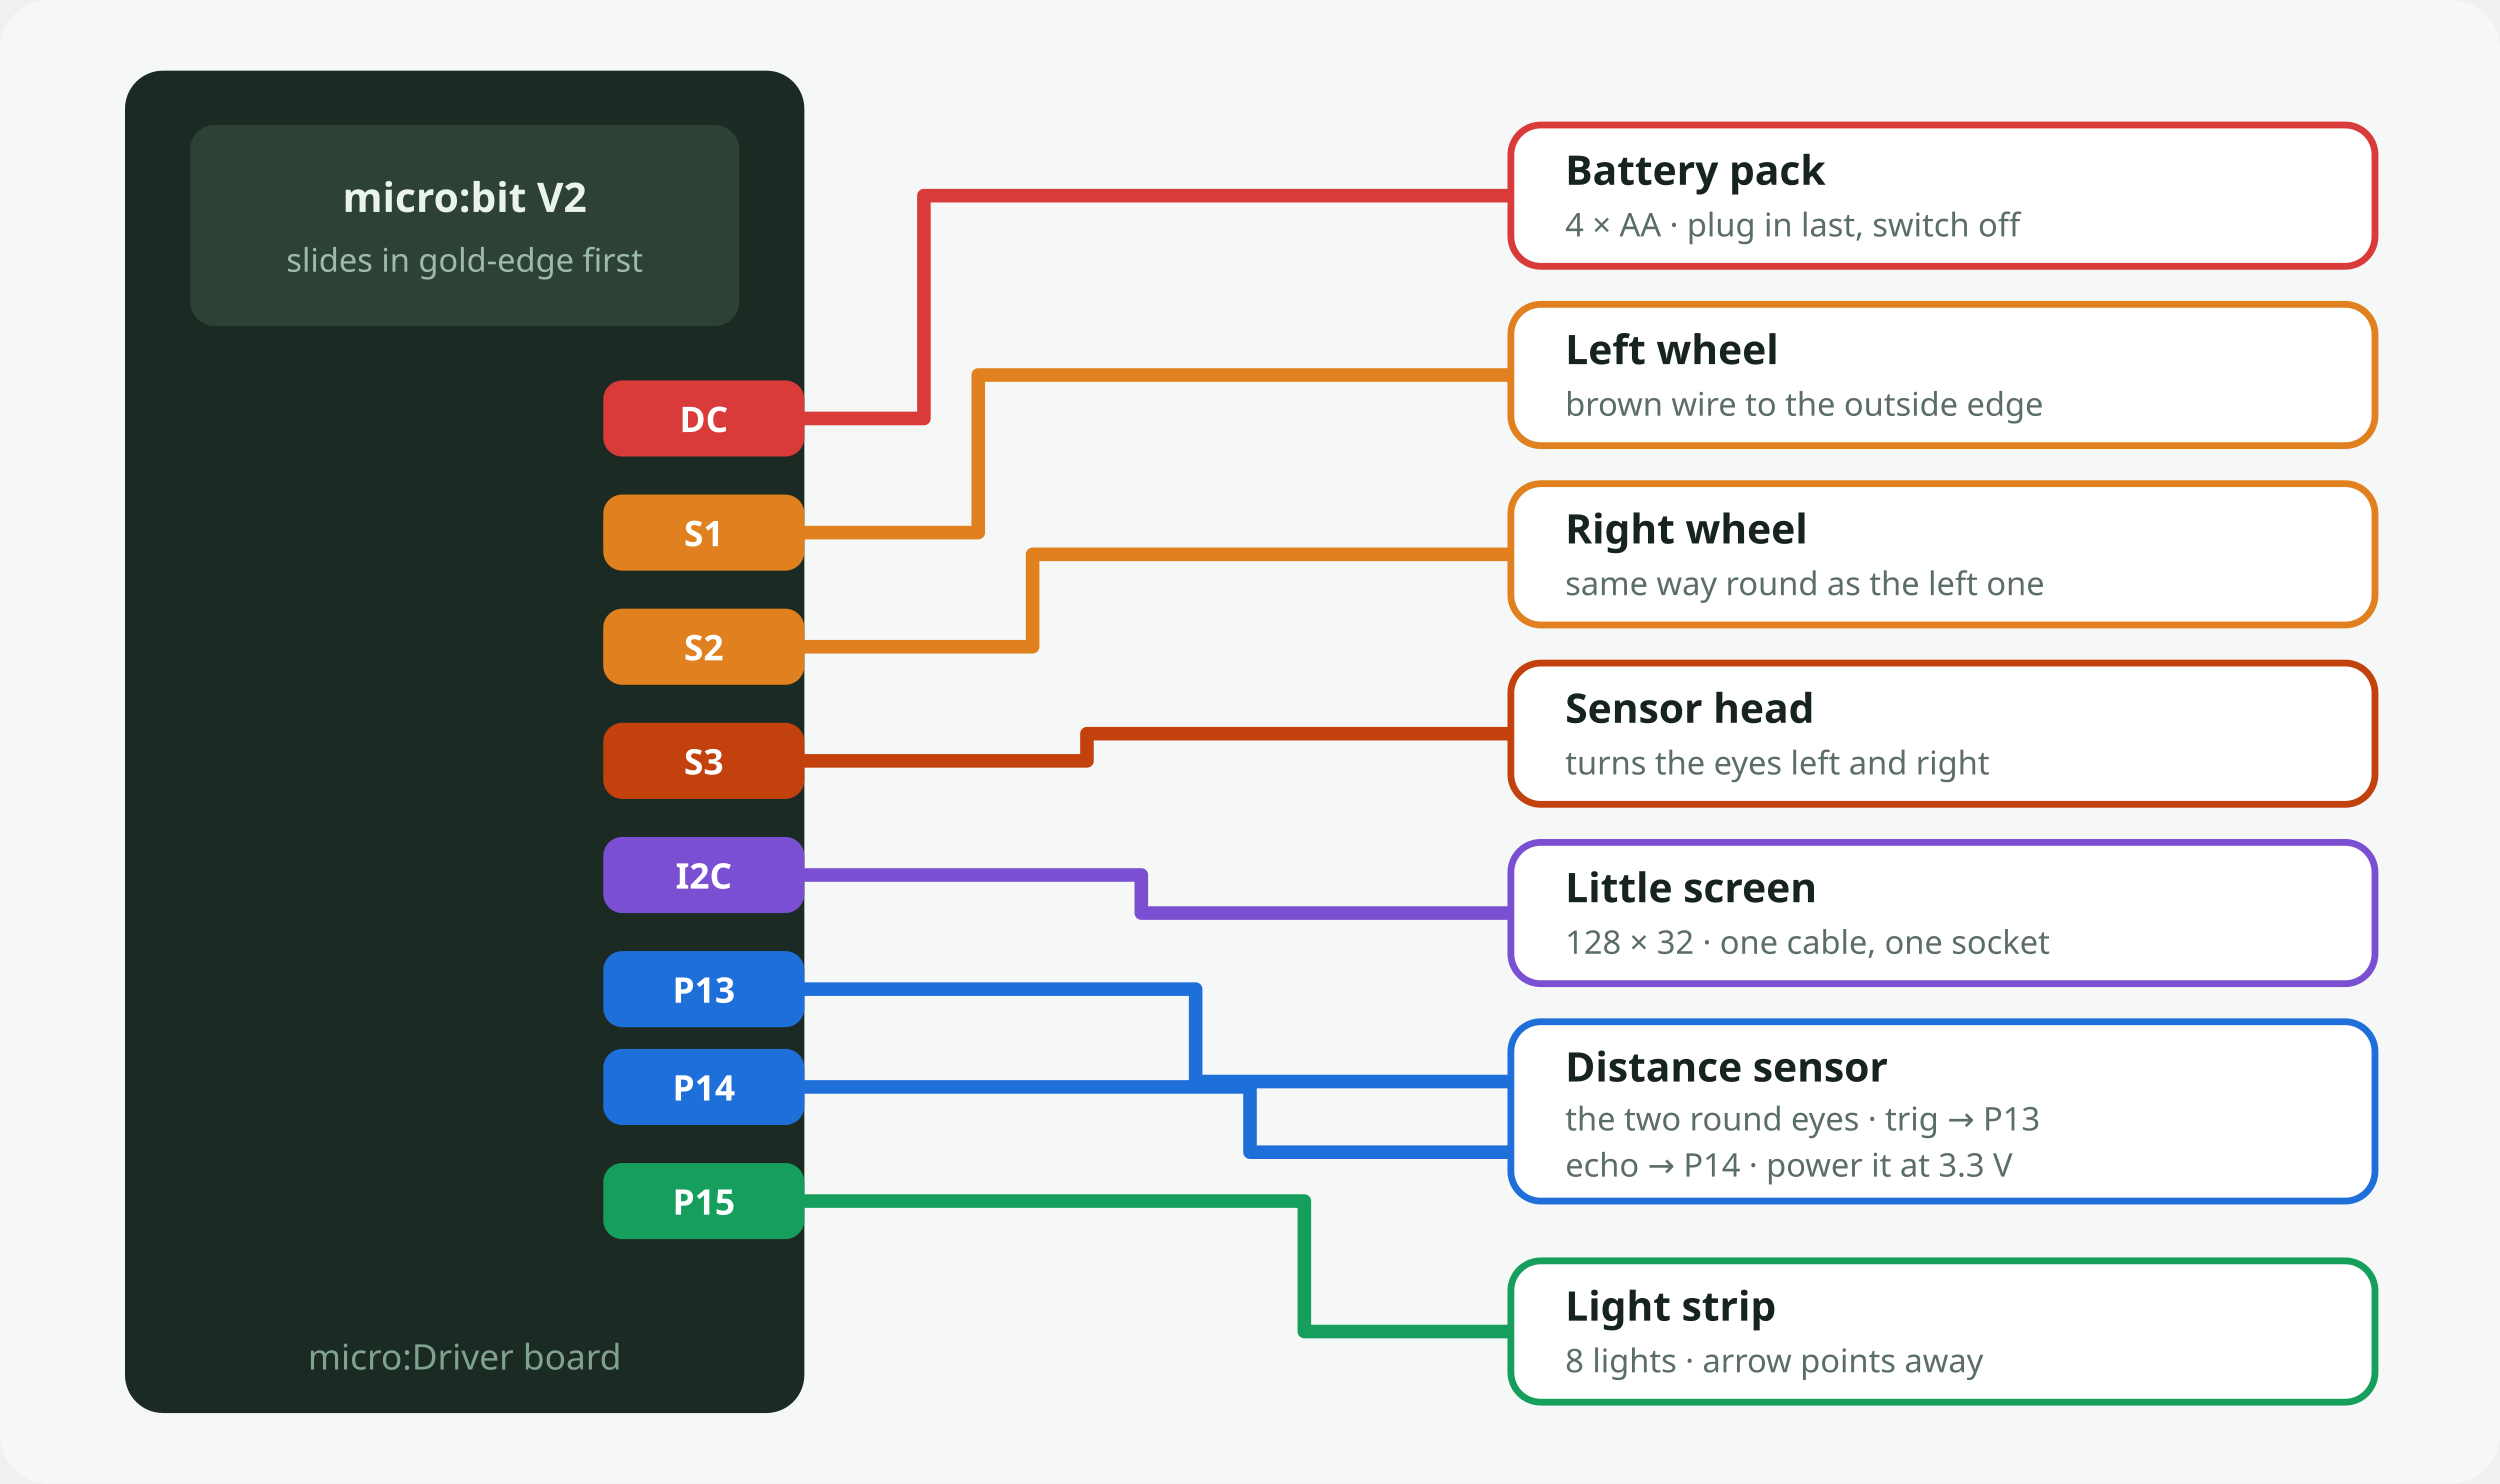
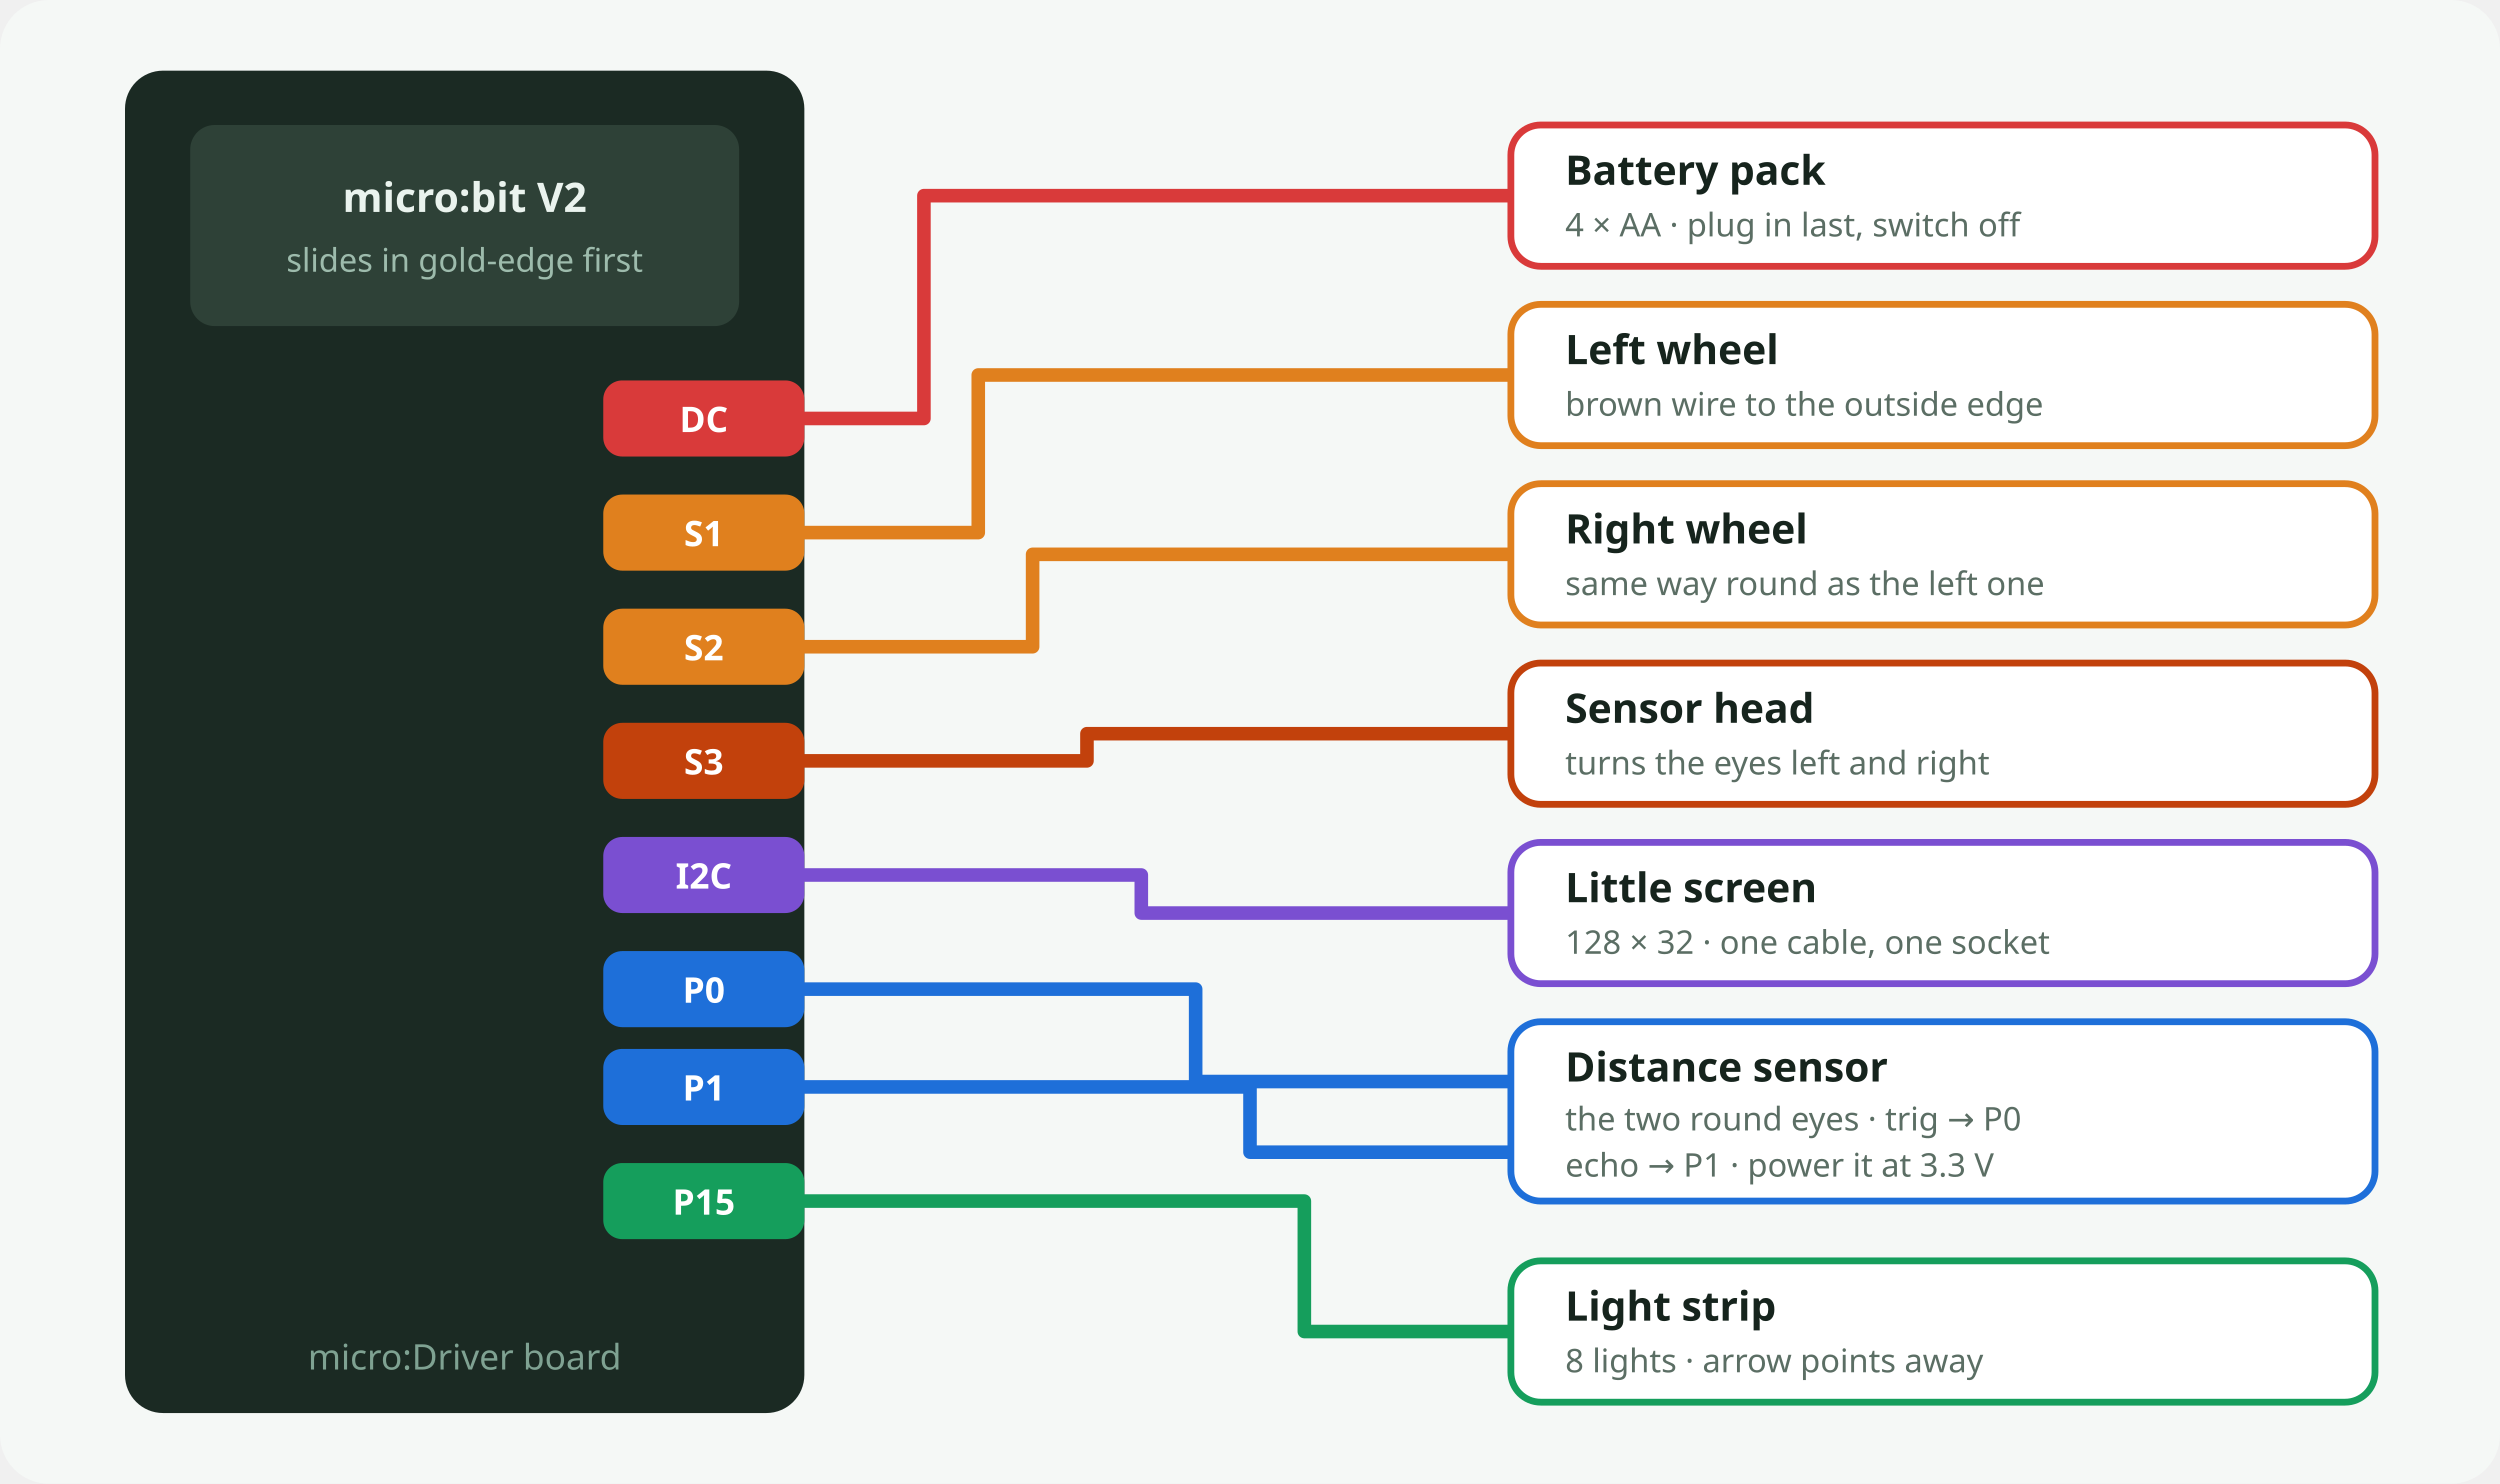
- <svg xmlns="http://www.w3.org/2000/svg" viewBox="0 0 920 546" width="920" height="546" role="img" aria-label="Where every part of the rover plugs in: battery to the DC socket, the two wheels to S1 and S2, the sensor head servo to S3, the screen to the I2C port, the distance sensor to P13 and P14, and the light strip to P15.">
+ <svg xmlns="http://www.w3.org/2000/svg" viewBox="0 0 920 546" width="920" height="546" role="img" aria-label="Where every part of the rover plugs in: battery to the DC socket, the two wheels to S1 and S2, the sensor head servo to S3, the screen to the I2C port, the distance sensor to P0 and P1, and the light strip to P15.">
  <rect width="920" height="546" rx="18" fill="#F5F8F6" />
  <rect x="46" y="26" width="250" height="494" rx="14" fill="#1B2A23" />
  <rect x="70" y="46" width="202" height="74" rx="9" fill="#2E4137" />
  <text x="171" y="78" text-anchor="middle" font-family="Verdana,sans-serif" font-size="15" font-weight="bold" fill="#EAF3EE">micro:bit V2</text>
  <text x="171" y="100" text-anchor="middle" font-family="Verdana,sans-serif" font-size="12" fill="#9DBBAC">slides in gold-edge first</text>
  <text x="171" y="504" text-anchor="middle" font-family="Verdana,sans-serif" font-size="13" fill="#7FA292">micro:Driver board</text>
  <g font-family="Verdana,sans-serif" font-size="13" font-weight="bold" text-anchor="middle">
    <rect x="222" y="140" width="74" height="28" rx="7" fill="#D93A3A" />
    <text x="259" y="159" fill="#fff">DC</text>
    <rect x="222" y="182" width="74" height="28" rx="7" fill="#E0801E" />
    <text x="259" y="201" fill="#fff">S1</text>
    <rect x="222" y="224" width="74" height="28" rx="7" fill="#E0801E" />
    <text x="259" y="243" fill="#fff">S2</text>
    <rect x="222" y="266" width="74" height="28" rx="7" fill="#C2410C" />
    <text x="259" y="285" fill="#fff">S3</text>
    <rect x="222" y="308" width="74" height="28" rx="7" fill="#7A4FD1" />
    <text x="259" y="327" fill="#fff">I2C</text>
    <rect x="222" y="350" width="74" height="28" rx="7" fill="#1E6FD9" />
-     <text x="259" y="369" fill="#fff">P13</text>
+     <text x="259" y="369" fill="#fff">P0</text>
    <rect x="222" y="386" width="74" height="28" rx="7" fill="#1E6FD9" />
-     <text x="259" y="405" fill="#fff">P14</text>
+     <text x="259" y="405" fill="#fff">P1</text>
    <rect x="222" y="428" width="74" height="28" rx="7" fill="#159E5C" />
    <text x="259" y="447" fill="#fff">P15</text>
  </g>
  <g fill="none" stroke-width="5" stroke-linecap="round" stroke-linejoin="round">
    <polyline points="296,154 340,154 340,72  556,72" stroke="#D93A3A" />
    <polyline points="296,196 360,196 360,138 556,138" stroke="#E0801E" />
    <polyline points="296,238 380,238 380,204 556,204" stroke="#E0801E" />
    <polyline points="296,280 400,280 400,270 556,270" stroke="#C2410C" />
    <polyline points="296,322 420,322 420,336 556,336" stroke="#7A4FD1" />
    <polyline points="296,364 440,364 440,398 556,398" stroke="#1E6FD9" />
    <polyline points="296,400 460,400 460,424 556,424" stroke="#1E6FD9" />
    <polyline points="296,442 480,442 480,490 556,490" stroke="#159E5C" />
  </g>
  <g font-family="Verdana,sans-serif">
    <g>
      <rect x="556" y="46" width="318" height="52" rx="11" fill="#fff" stroke="#D93A3A" stroke-width="2.5" />
      <text x="576" y="68" font-size="15" font-weight="bold" fill="#16241D">Battery pack</text>
      <text x="576" y="87" font-size="12" fill="#5B6E64">4 × AA · plug in last, switch off</text>
    </g>
    <g>
      <rect x="556" y="112" width="318" height="52" rx="11" fill="#fff" stroke="#E0801E" stroke-width="2.5" />
      <text x="576" y="134" font-size="15" font-weight="bold" fill="#16241D">Left wheel</text>
      <text x="576" y="153" font-size="12" fill="#5B6E64">brown wire to the outside edge</text>
    </g>
    <g>
      <rect x="556" y="178" width="318" height="52" rx="11" fill="#fff" stroke="#E0801E" stroke-width="2.5" />
      <text x="576" y="200" font-size="15" font-weight="bold" fill="#16241D">Right wheel</text>
      <text x="576" y="219" font-size="12" fill="#5B6E64">same way round as the left one</text>
    </g>
    <g>
      <rect x="556" y="244" width="318" height="52" rx="11" fill="#fff" stroke="#C2410C" stroke-width="2.5" />
      <text x="576" y="266" font-size="15" font-weight="bold" fill="#16241D">Sensor head</text>
      <text x="576" y="285" font-size="12" fill="#5B6E64">turns the eyes left and right</text>
    </g>
    <g>
      <rect x="556" y="310" width="318" height="52" rx="11" fill="#fff" stroke="#7A4FD1" stroke-width="2.5" />
      <text x="576" y="332" font-size="15" font-weight="bold" fill="#16241D">Little screen</text>
      <text x="576" y="351" font-size="12" fill="#5B6E64">128 × 32 · one cable, one socket</text>
    </g>
    <g>
      <rect x="556" y="376" width="318" height="66" rx="11" fill="#fff" stroke="#1E6FD9" stroke-width="2.5" />
      <text x="576" y="398" font-size="15" font-weight="bold" fill="#16241D">Distance sensor</text>
-       <text x="576" y="416" font-size="12" fill="#5B6E64">the two round eyes · trig → P13</text>
-       <text x="576" y="433" font-size="12" fill="#5B6E64">echo → P14 · power it at 3.3 V</text>
+       <text x="576" y="416" font-size="12" fill="#5B6E64">the two round eyes · trig → P0</text>
+       <text x="576" y="433" font-size="12" fill="#5B6E64">echo → P1 · power it at 3.3 V</text>
    </g>
    <g>
      <rect x="556" y="464" width="318" height="52" rx="11" fill="#fff" stroke="#159E5C" stroke-width="2.5" />
      <text x="576" y="486" font-size="15" font-weight="bold" fill="#16241D">Light strip</text>
      <text x="576" y="505" font-size="12" fill="#5B6E64">8 lights · arrow points away</text>
    </g>
  </g>
</svg>
